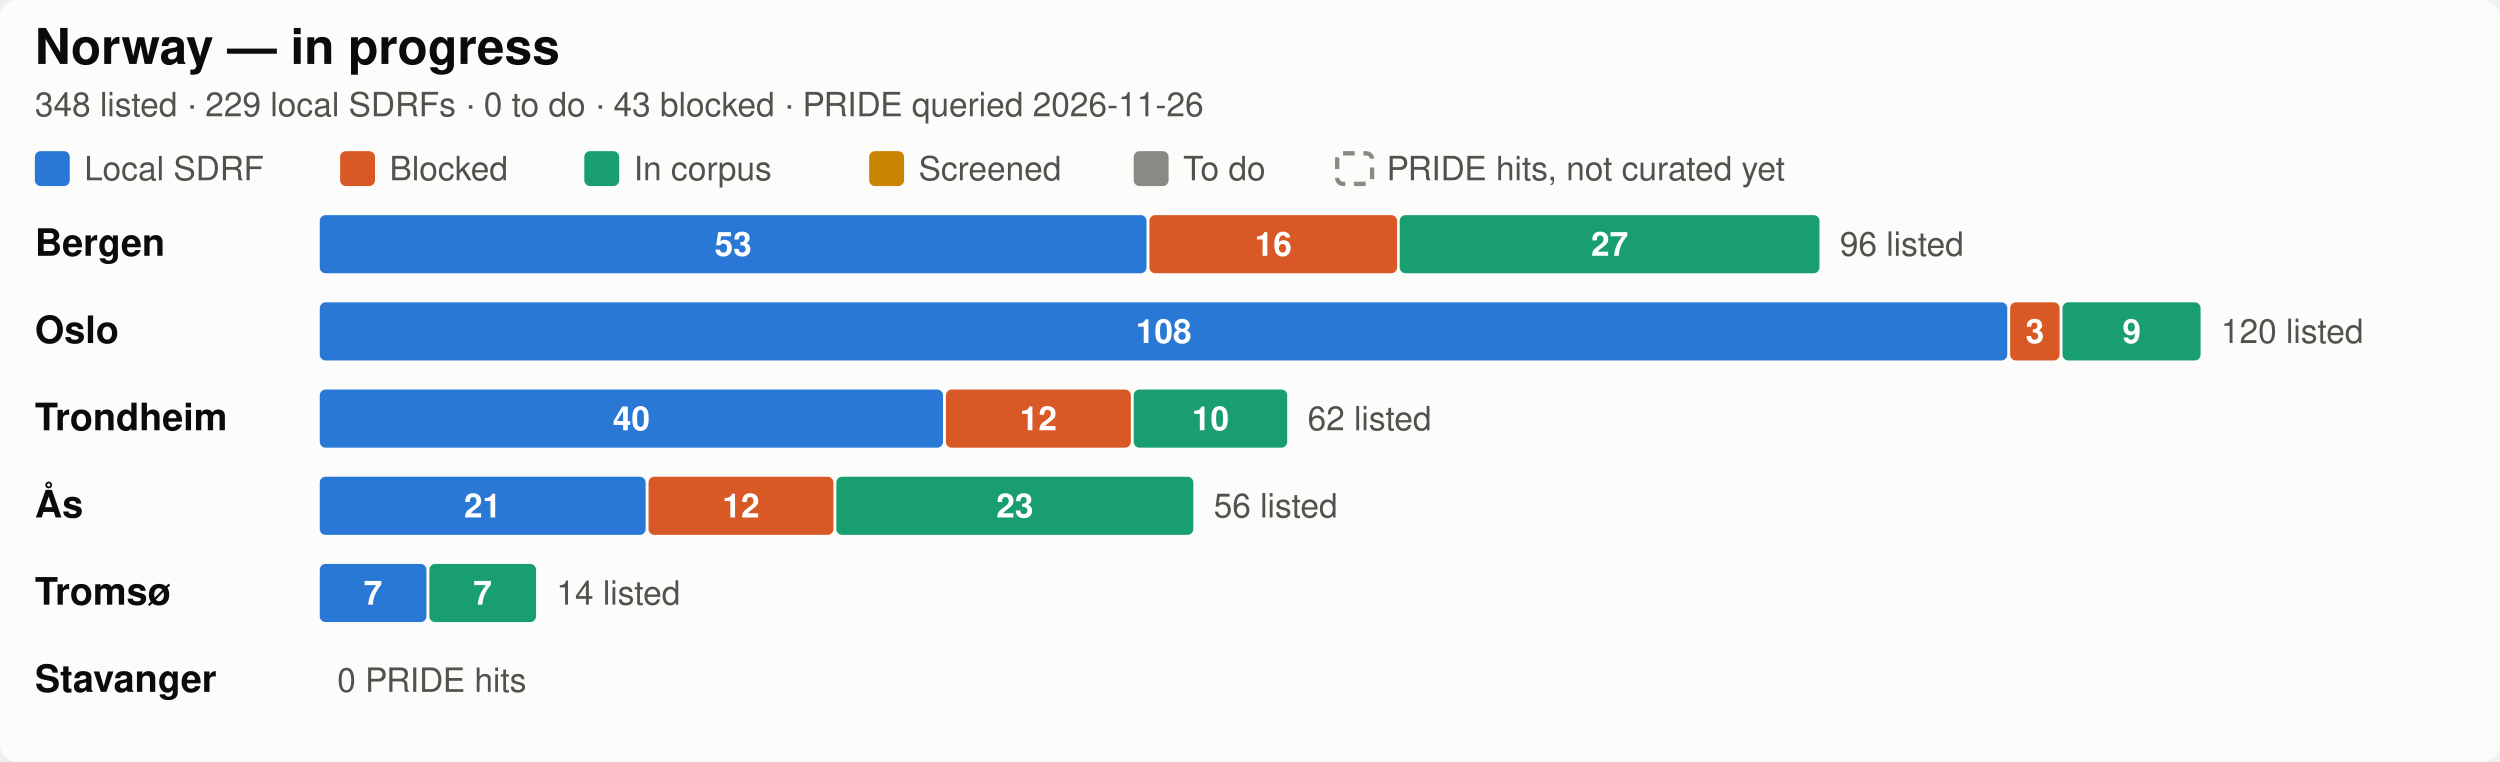
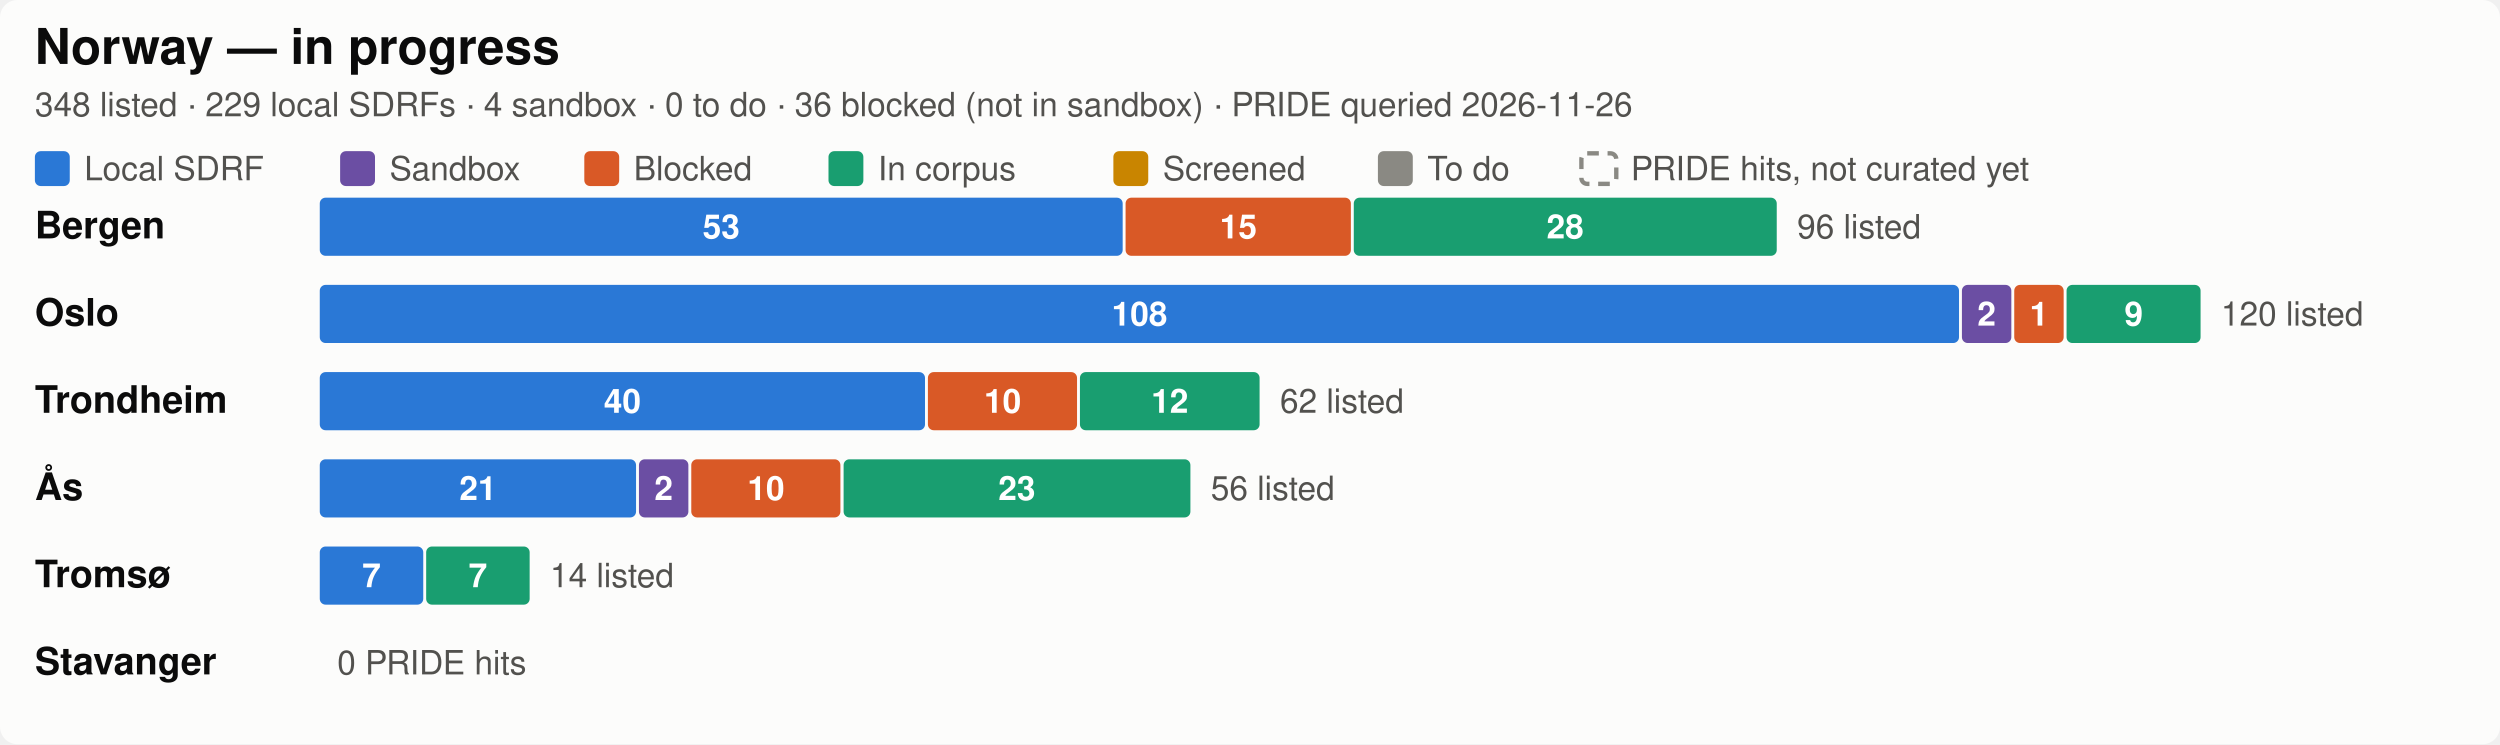
- <svg xmlns="http://www.w3.org/2000/svg" width="860" height="262" viewBox="0 0 860 262" role="img" aria-label="Norway SDRF progress by city">
+ <svg xmlns="http://www.w3.org/2000/svg" width="860" height="256.0" viewBox="0 0 860 256.0" role="img" aria-label="Norway SDRF progress by city">
  <style>
  .bg { fill: #fcfcfb; }
  .title { fill: #0b0b0b; font-size: 17px; font-weight: 600; }
  .city { fill: #0b0b0b; font-size: 13px; font-weight: 600; }
  .sub, .legend, .total, .axis { fill: #52514e; font-size: 11.5px; }
  .seg { font-size: 11.5px; font-weight: 600; fill: #ffffff; font-variant-numeric: tabular-nums; }
  .uncurated { fill: none; stroke: #8a8983; stroke-width: 1.5; stroke-dasharray: 4 3; }
  .grid { stroke: #e8e7e2; stroke-width: 1; }
  text { font-family: -apple-system, "Segoe UI", Helvetica, Arial, sans-serif; }
  .c-annotated { fill: #2a78d6; }
+   .c-sandbox { fill: #6b4ea3; }
  .c-blocked { fill: #d95926; }
  .c-in_corpus { fill: #199e70; }
  .c-screened { fill: #c98500; }
  .c-todo { fill: #8a8983; }

  @media (prefers-color-scheme: dark) {
    .bg { fill: #1a1a19; }
    .title, .city { fill: #ffffff; }
    .sub, .legend, .total, .axis { fill: #c3c2b7; }
    .uncurated { stroke: #8f8e86; }
    .grid { stroke: #3a3a37; }
    .c-annotated { fill: #3987e5; }
+     .c-sandbox { fill: #7d5fb5; }
    .c-blocked { fill: #d95926; }
    .c-in_corpus { fill: #199e70; }
    .c-screened { fill: #c98500; }
    .c-todo { fill: #6b6a65; }
  }
</style>
-   <rect class="bg" width="860" height="262" rx="6" />
+   <rect class="bg" width="860" height="256.0" rx="6" />
  <text class="title" x="12" y="22">Norway — in progress</text>
-   <text class="sub" x="12" y="40">348 listed · 229 local SDRFs · 0 to do · 43 blocked · PRIDE queried 2026-11-26</text>
-   <rect class="c-annotated" fill="#2a78d6" x="12" y="52" width="12" height="12" rx="2" />
-   <text class="legend" x="29" y="62">Local SDRF</text>
-   <rect class="c-blocked" fill="#d95926" x="117" y="52" width="12" height="12" rx="2" />
-   <text class="legend" x="134" y="62">Blocked</text>
-   <rect class="c-in_corpus" fill="#199e70" x="201" y="52" width="12" height="12" rx="2" />
-   <text class="legend" x="218" y="62">In corpus</text>
-   <rect class="c-screened" fill="#c98500" x="299" y="52" width="12" height="12" rx="2" />
-   <text class="legend" x="316" y="62">Screened</text>
-   <rect class="c-todo" fill="#8a8983" x="390" y="52" width="12" height="12" rx="2" />
-   <text class="legend" x="407" y="62">To do</text>
-   <rect class="uncurated" fill="none" stroke="#8a8983" x="460" y="52.75" width="12" height="10.5" rx="2" />
-   <text class="legend" x="477" y="62">PRIDE hits, not curated yet</text>
-   <text class="city" x="12" y="88.0">Bergen</text>
-   <rect class="c-annotated" fill="#2a78d6" x="110.0" y="74" width="284.4" height="20" rx="2" />
-   <text class="seg" x="252.2" y="88.0" text-anchor="middle">53</text>
-   <rect class="c-blocked" fill="#d95926" x="395.4" y="74" width="85.2" height="20" rx="2" />
-   <text class="seg" x="438.0" y="88.0" text-anchor="middle">16</text>
-   <rect class="c-in_corpus" fill="#199e70" x="481.5" y="74" width="144.4" height="20" rx="2" />
-   <text class="seg" x="553.7" y="88.0" text-anchor="middle">27</text>
-   <text class="total" x="632.9" y="88.0">96 listed</text>
-   <text class="city" x="12" y="118.0">Oslo</text>
-   <rect class="c-annotated" fill="#2a78d6" x="110.0" y="104" width="580.5" height="20" rx="2" />
-   <text class="seg" x="400.3" y="118.0" text-anchor="middle">108</text>
-   <rect class="c-blocked" fill="#d95926" x="691.5" y="104" width="17.0" height="20" rx="2" />
-   <text class="seg" x="700.0" y="118.0" text-anchor="middle">3</text>
-   <rect class="c-in_corpus" fill="#199e70" x="709.5" y="104" width="47.5" height="20" rx="2" />
-   <text class="seg" x="733.3" y="118.0" text-anchor="middle">9</text>
-   <text class="total" x="764.0" y="118.0">120 listed</text>
-   <text class="city" x="12" y="148.0">Trondheim</text>
-   <rect class="c-annotated" fill="#2a78d6" x="110.0" y="134" width="214.4" height="20" rx="2" />
-   <text class="seg" x="217.2" y="148.0" text-anchor="middle">40</text>
-   <rect class="c-blocked" fill="#d95926" x="325.4" y="134" width="63.6" height="20" rx="2" />
-   <text class="seg" x="357.2" y="148.0" text-anchor="middle">12</text>
-   <rect class="c-in_corpus" fill="#199e70" x="390.0" y="134" width="52.8" height="20" rx="2" />
-   <text class="seg" x="416.4" y="148.0" text-anchor="middle">10</text>
-   <text class="total" x="449.8" y="148.0">62 listed</text>
-   <text class="city" x="12" y="178.0">Ås</text>
-   <rect class="c-annotated" fill="#2a78d6" x="110.0" y="164" width="112.1" height="20" rx="2" />
-   <text class="seg" x="166.0" y="178.0" text-anchor="middle">21</text>
-   <rect class="c-blocked" fill="#d95926" x="223.1" y="164" width="63.6" height="20" rx="2" />
-   <text class="seg" x="254.9" y="178.0" text-anchor="middle">12</text>
-   <rect class="c-in_corpus" fill="#199e70" x="287.7" y="164" width="122.8" height="20" rx="2" />
-   <text class="seg" x="349.1" y="178.0" text-anchor="middle">23</text>
-   <text class="total" x="417.5" y="178.0">56 listed</text>
-   <text class="city" x="12" y="208.0">Tromsø</text>
-   <rect class="c-annotated" fill="#2a78d6" x="110.0" y="194" width="36.7" height="20" rx="2" />
-   <text class="seg" x="128.3" y="208.0" text-anchor="middle">7</text>
-   <rect class="c-in_corpus" fill="#199e70" x="147.7" y="194" width="36.7" height="20" rx="2" />
-   <text class="seg" x="166.0" y="208.0" text-anchor="middle">7</text>
-   <text class="total" x="191.4" y="208.0">14 listed</text>
-   <text class="city" x="12" y="238.0">Stavanger</text>
-   <text class="total" x="116.0" y="238.0">0 PRIDE hits</text>
+   <text class="sub" x="12" y="40">348 listed · 229 local SDRFs · 4 sandbox · 0 to do · 36 blocked (not in sandbox) · PRIDE queried 2026-11-26</text>
+   <rect class="c-annotated" fill="#2a78d6" x="12.0" y="52.0" width="12" height="12" rx="2" />
+   <text class="legend" x="29.0" y="62.0">Local SDRF</text>
+   <rect class="c-sandbox" fill="#6b4ea3" x="117.0" y="52.0" width="12" height="12" rx="2" />
+   <text class="legend" x="134.0" y="62.0">Sandbox</text>
+   <rect class="c-blocked" fill="#d95926" x="201.0" y="52.0" width="12" height="12" rx="2" />
+   <text class="legend" x="218.0" y="62.0">Blocked</text>
+   <rect class="c-in_corpus" fill="#199e70" x="285.0" y="52.0" width="12" height="12" rx="2" />
+   <text class="legend" x="302.0" y="62.0">In corpus</text>
+   <rect class="c-screened" fill="#c98500" x="383.0" y="52.0" width="12" height="12" rx="2" />
+   <text class="legend" x="400.0" y="62.0">Screened</text>
+   <rect class="c-todo" fill="#8a8983" x="474.0" y="52.0" width="12" height="12" rx="2" />
+   <text class="legend" x="491.0" y="62.0">To do</text>
+   <rect class="uncurated" fill="none" stroke="#8a8983" x="544.0" y="52.75" width="12" height="10.5" rx="2" />
+   <text class="legend" x="561.0" y="62.0">PRIDE hits, not curated yet</text>
+   <text class="city" x="12" y="82.0">Bergen</text>
+   <rect class="c-annotated" fill="#2a78d6" x="110.0" y="68.0" width="276.2" height="20" rx="2" />
+   <text class="seg" x="248.1" y="82.0" text-anchor="middle">53</text>
+   <rect class="c-blocked" fill="#d95926" x="387.2" y="68.0" width="77.5" height="20" rx="2" />
+   <text class="seg" x="426.0" y="82.0" text-anchor="middle">15</text>
+   <rect class="c-in_corpus" fill="#199e70" x="465.7" y="68.0" width="145.5" height="20" rx="2" />
+   <text class="seg" x="538.4" y="82.0" text-anchor="middle">28</text>
+   <text class="total" x="618.2" y="82.0">96 listed</text>
+   <text class="city" x="12" y="112.0">Oslo</text>
+   <rect class="c-annotated" fill="#2a78d6" x="110.0" y="98.0" width="563.9" height="20" rx="2" />
+   <text class="seg" x="392.0" y="112.0" text-anchor="middle">108</text>
+   <rect class="c-sandbox" fill="#6b4ea3" x="674.9" y="98.0" width="17.0" height="20" rx="2" />
+   <text class="seg" x="683.4" y="112.0" text-anchor="middle">2</text>
+   <rect class="c-blocked" fill="#d95926" x="692.9" y="98.0" width="17.0" height="20" rx="2" />
+   <text class="seg" x="701.4" y="112.0" text-anchor="middle">1</text>
+   <rect class="c-in_corpus" fill="#199e70" x="710.9" y="98.0" width="46.1" height="20" rx="2" />
+   <text class="seg" x="734.0" y="112.0" text-anchor="middle">9</text>
+   <text class="total" x="764.0" y="112.0">120 listed</text>
+   <text class="city" x="12" y="142.0">Trondheim</text>
+   <rect class="c-annotated" fill="#2a78d6" x="110.0" y="128.0" width="208.2" height="20" rx="2" />
+   <text class="seg" x="214.1" y="142.0" text-anchor="middle">40</text>
+   <rect class="c-blocked" fill="#d95926" x="319.2" y="128.0" width="51.3" height="20" rx="2" />
+   <text class="seg" x="344.9" y="142.0" text-anchor="middle">10</text>
+   <rect class="c-in_corpus" fill="#199e70" x="371.5" y="128.0" width="61.8" height="20" rx="2" />
+   <text class="seg" x="402.4" y="142.0" text-anchor="middle">12</text>
+   <text class="total" x="440.3" y="142.0">62 listed</text>
+   <text class="city" x="12" y="172.0">Ås</text>
+   <rect class="c-annotated" fill="#2a78d6" x="110.0" y="158.0" width="108.8" height="20" rx="2" />
+   <text class="seg" x="164.4" y="172.0" text-anchor="middle">21</text>
+   <rect class="c-sandbox" fill="#6b4ea3" x="219.8" y="158.0" width="17.0" height="20" rx="2" />
+   <text class="seg" x="228.3" y="172.0" text-anchor="middle">2</text>
+   <rect class="c-blocked" fill="#d95926" x="237.8" y="158.0" width="51.3" height="20" rx="2" />
+   <text class="seg" x="263.5" y="172.0" text-anchor="middle">10</text>
+   <rect class="c-in_corpus" fill="#199e70" x="290.2" y="158.0" width="119.3" height="20" rx="2" />
+   <text class="seg" x="349.8" y="172.0" text-anchor="middle">23</text>
+   <text class="total" x="416.5" y="172.0">56 listed</text>
+   <text class="city" x="12" y="202.0">Tromsø</text>
+   <rect class="c-annotated" fill="#2a78d6" x="110.0" y="188.0" width="35.6" height="20" rx="2" />
+   <text class="seg" x="127.8" y="202.0" text-anchor="middle">7</text>
+   <rect class="c-in_corpus" fill="#199e70" x="146.6" y="188.0" width="35.6" height="20" rx="2" />
+   <text class="seg" x="164.4" y="202.0" text-anchor="middle">7</text>
+   <text class="total" x="189.2" y="202.0">14 listed</text>
+   <text class="city" x="12" y="232.0">Stavanger</text>
+   <text class="total" x="116.0" y="232.0">0 PRIDE hits</text>
</svg>
